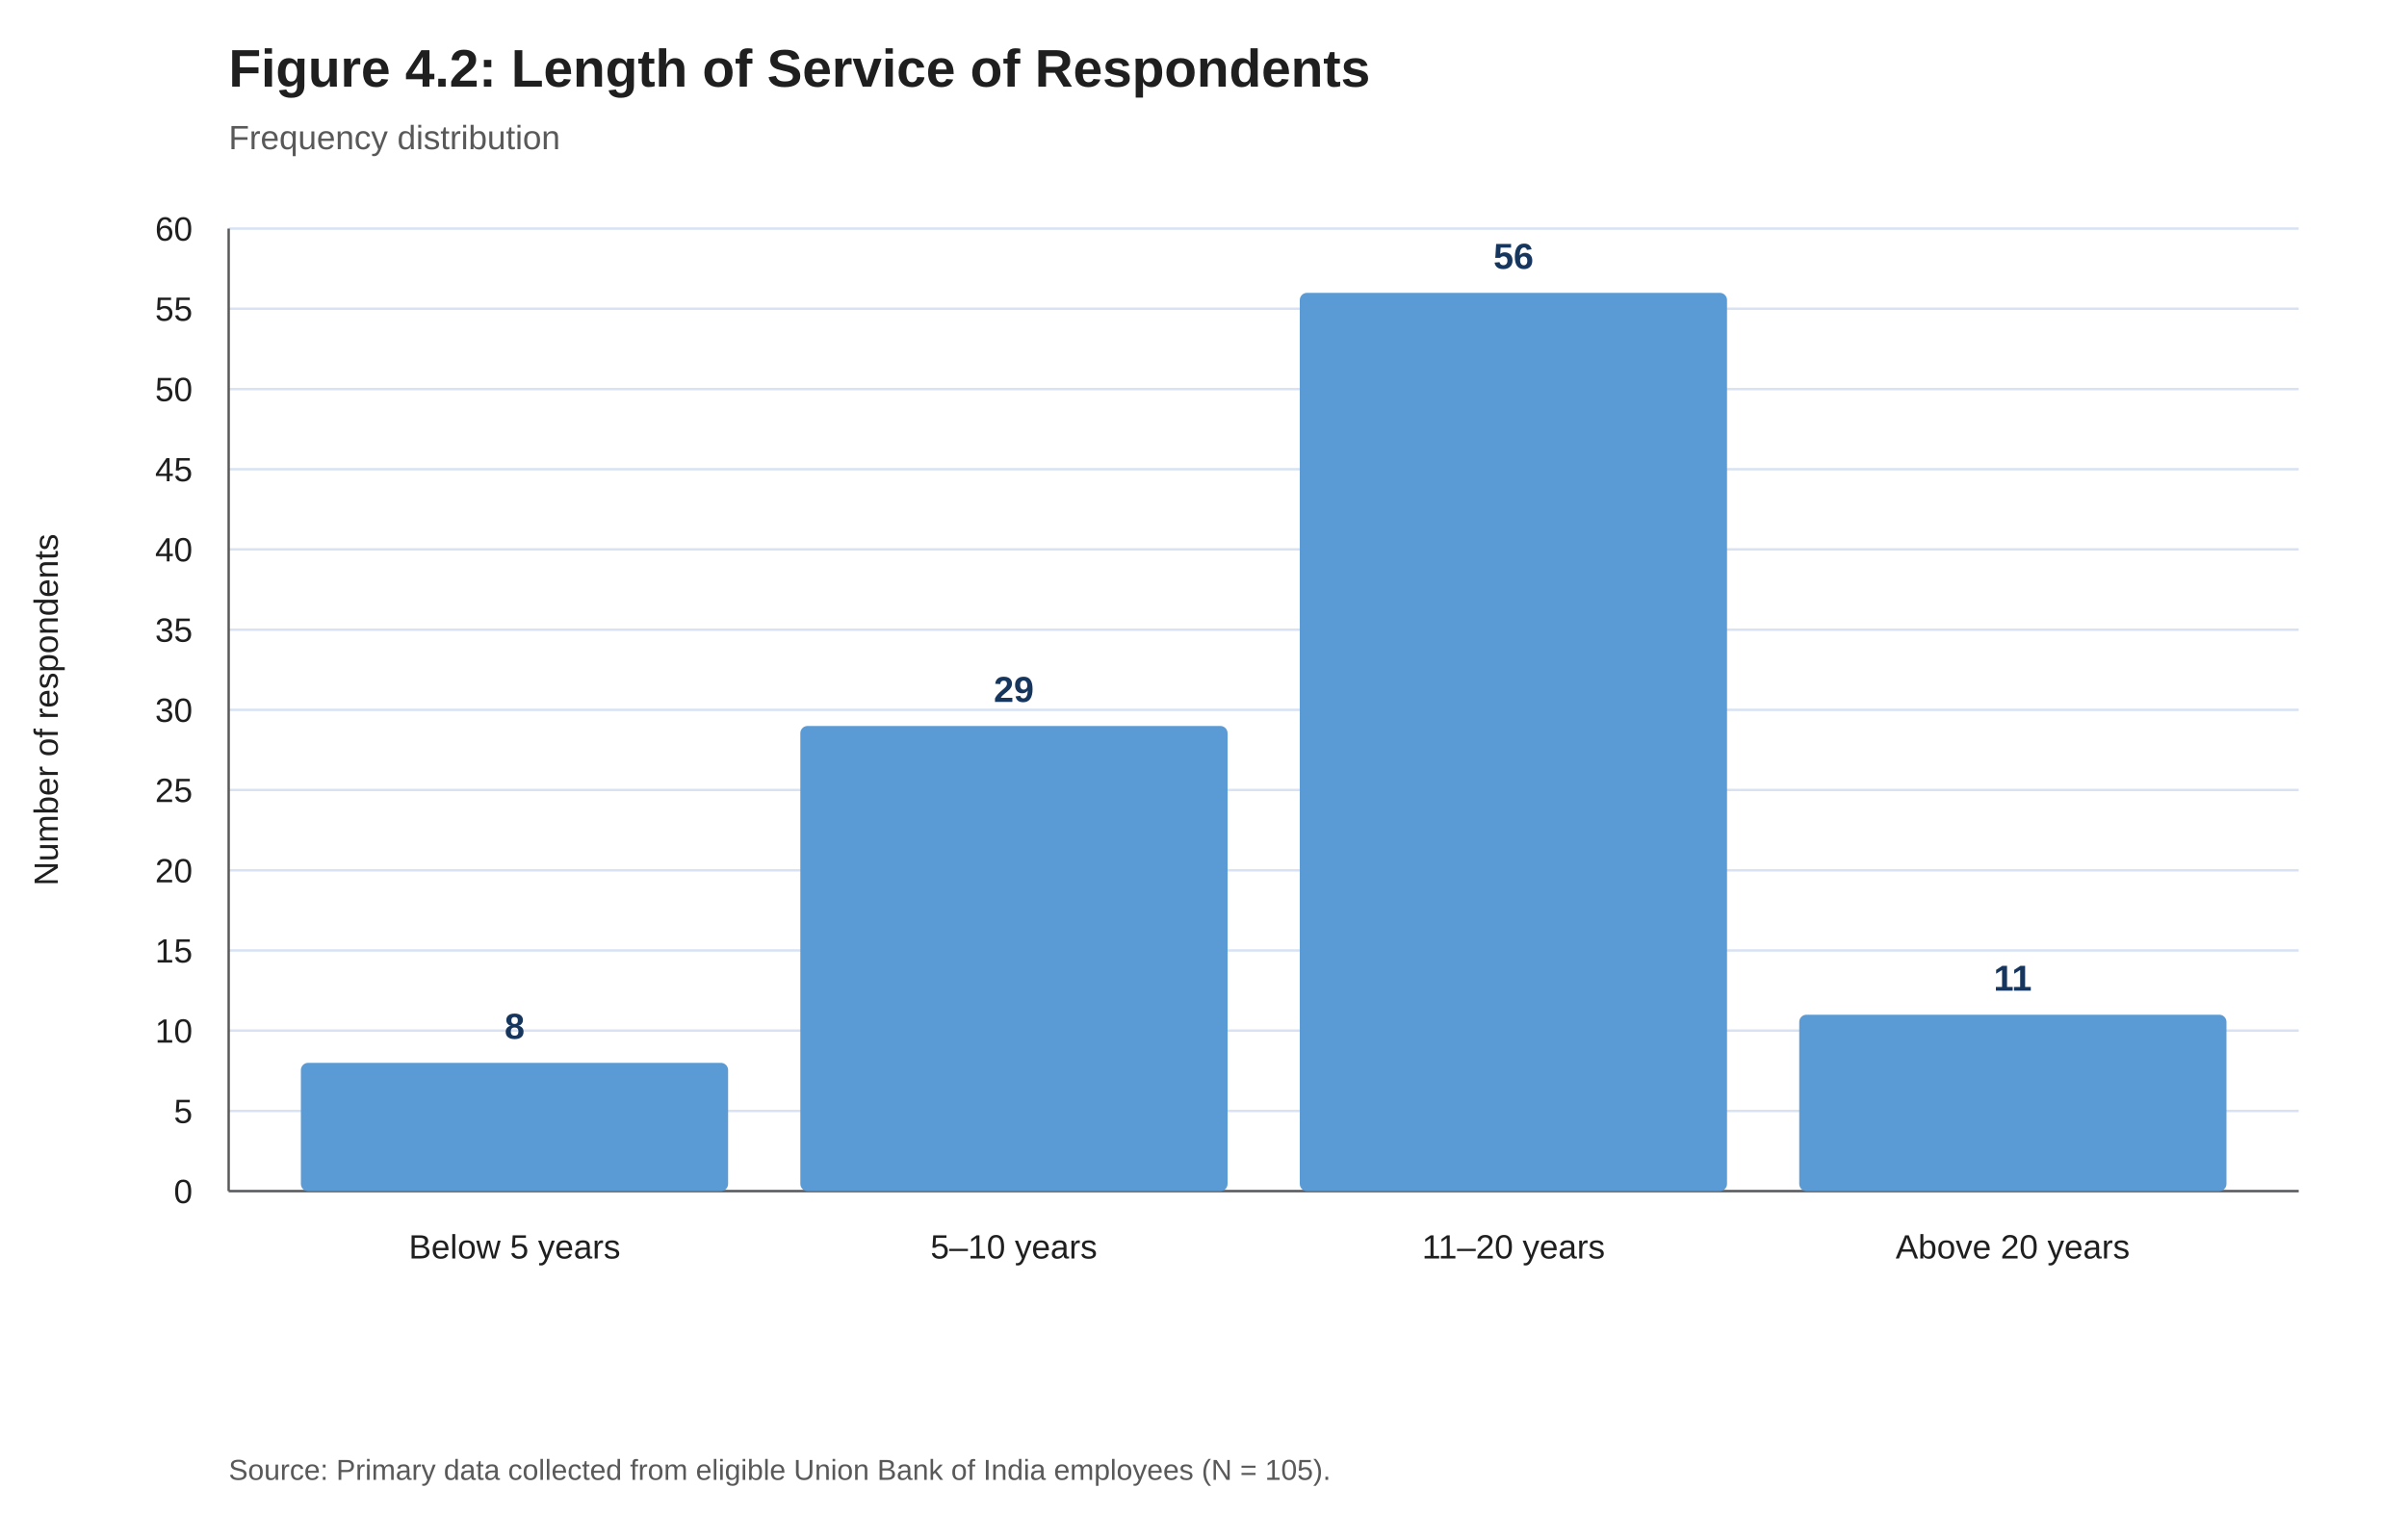
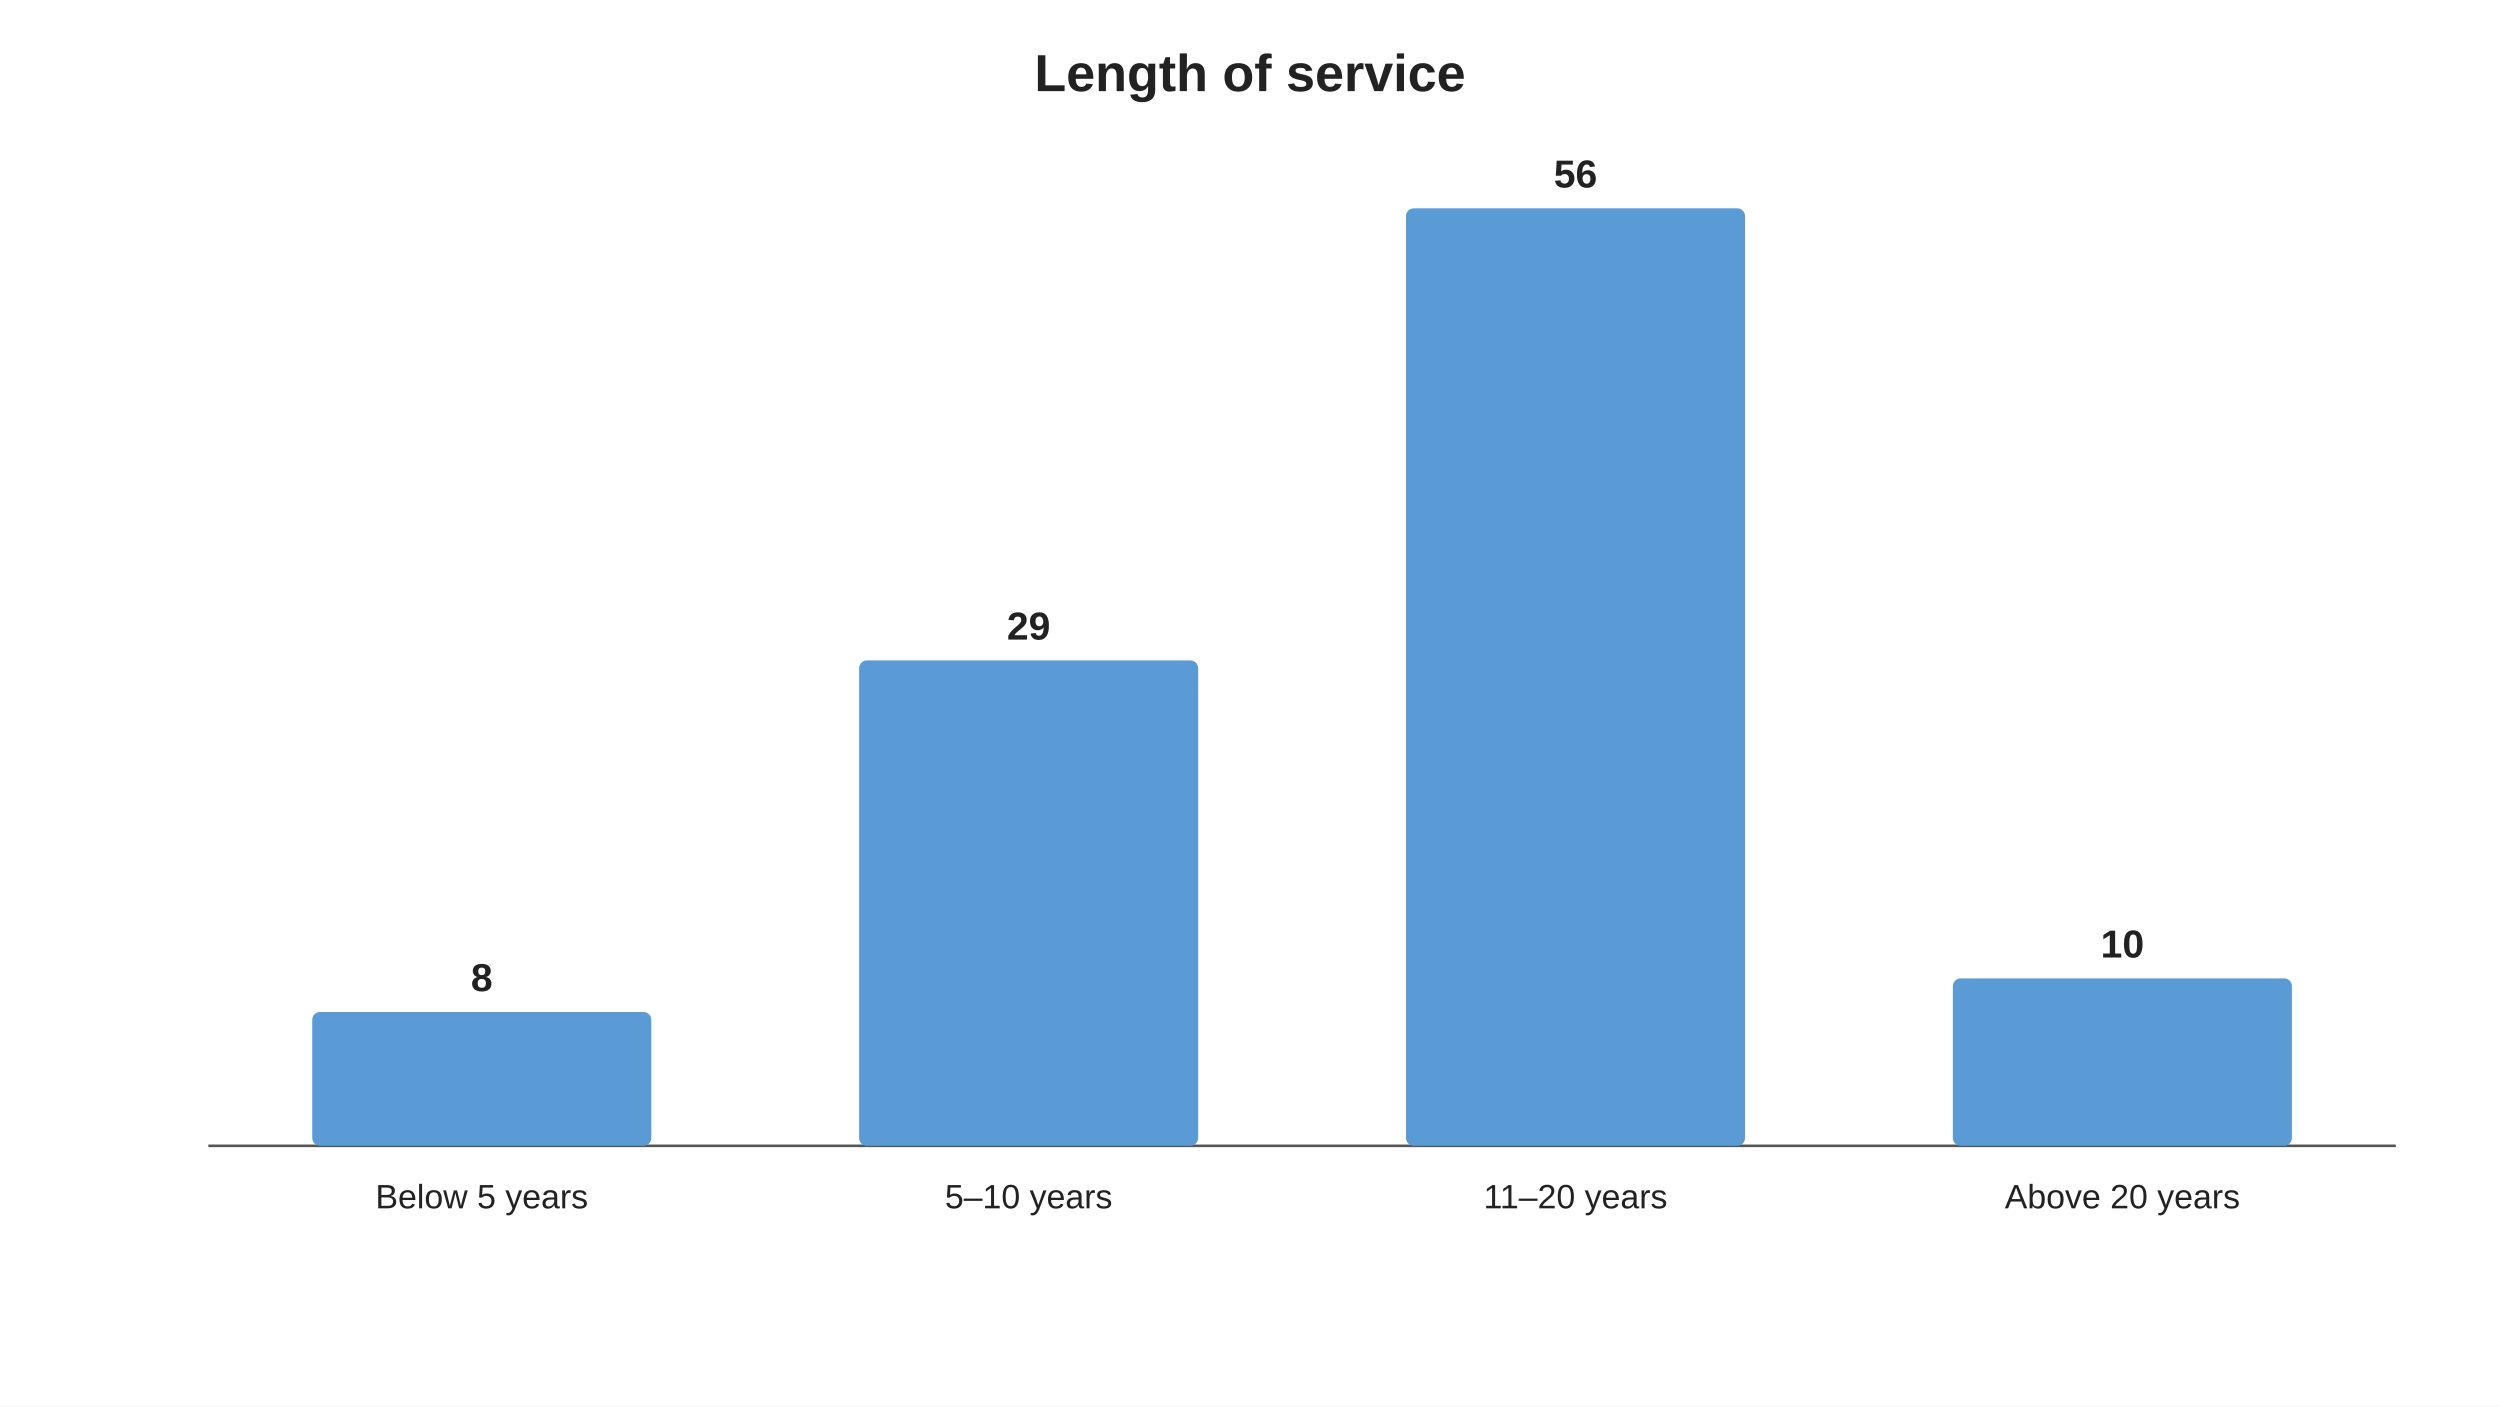
- <svg xmlns="http://www.w3.org/2000/svg" width="1000" height="640" viewBox="0 0 1000 640">
+ <svg xmlns="http://www.w3.org/2000/svg" width="960" height="540" viewBox="0 0 960 540">
+   <style>text{font-family:Arial,sans-serif;fill:#222}.t{font-size:20px;font-weight:bold}.a{font-size:13px}.v{font-size:15px;font-weight:bold}</style>
  <rect width="100%" height="100%" fill="white" />
-   <style>text{font-family:Arial,sans-serif;fill:#1f1f1f}.title{font-size:22px;font-weight:700}.sub{font-size:14px;fill:#595959}.axis{font-size:14px}.label{font-size:14px}.value{font-size:15px;font-weight:700;fill:#17365d}.source{font-size:12px;fill:#595959}</style>
-   <text class="title" x="95" y="36">Figure 4.2: Length of Service of Respondents</text>
-   <text class="sub" x="95" y="62">Frequency distribution</text>
-   <line x1="95" y1="495.0" x2="955" y2="495.0" stroke="#d9e2f3" stroke-width="1" />
-   <text class="axis" x="80" y="500.0" text-anchor="end">0</text>
-   <line x1="95" y1="461.7" x2="955" y2="461.7" stroke="#d9e2f3" stroke-width="1" />
-   <text class="axis" x="80" y="466.7" text-anchor="end">5</text>
-   <line x1="95" y1="428.3" x2="955" y2="428.3" stroke="#d9e2f3" stroke-width="1" />
-   <text class="axis" x="80" y="433.3" text-anchor="end">10</text>
-   <line x1="95" y1="395.0" x2="955" y2="395.0" stroke="#d9e2f3" stroke-width="1" />
-   <text class="axis" x="80" y="400.0" text-anchor="end">15</text>
-   <line x1="95" y1="361.7" x2="955" y2="361.7" stroke="#d9e2f3" stroke-width="1" />
-   <text class="axis" x="80" y="366.7" text-anchor="end">20</text>
-   <line x1="95" y1="328.3" x2="955" y2="328.3" stroke="#d9e2f3" stroke-width="1" />
-   <text class="axis" x="80" y="333.3" text-anchor="end">25</text>
-   <line x1="95" y1="295.0" x2="955" y2="295.0" stroke="#d9e2f3" stroke-width="1" />
-   <text class="axis" x="80" y="300.0" text-anchor="end">30</text>
-   <line x1="95" y1="261.7" x2="955" y2="261.7" stroke="#d9e2f3" stroke-width="1" />
-   <text class="axis" x="80" y="266.7" text-anchor="end">35</text>
-   <line x1="95" y1="228.3" x2="955" y2="228.3" stroke="#d9e2f3" stroke-width="1" />
-   <text class="axis" x="80" y="233.3" text-anchor="end">40</text>
-   <line x1="95" y1="195.0" x2="955" y2="195.0" stroke="#d9e2f3" stroke-width="1" />
-   <text class="axis" x="80" y="200.0" text-anchor="end">45</text>
-   <line x1="95" y1="161.7" x2="955" y2="161.7" stroke="#d9e2f3" stroke-width="1" />
-   <text class="axis" x="80" y="166.7" text-anchor="end">50</text>
-   <line x1="95" y1="128.3" x2="955" y2="128.3" stroke="#d9e2f3" stroke-width="1" />
-   <text class="axis" x="80" y="133.3" text-anchor="end">55</text>
-   <line x1="95" y1="95.0" x2="955" y2="95.0" stroke="#d9e2f3" stroke-width="1" />
-   <text class="axis" x="80" y="100.0" text-anchor="end">60</text>
-   <line x1="95" y1="95" x2="95" y2="495" stroke="#595959" />
-   <line x1="95" y1="495" x2="955" y2="495" stroke="#595959" />
-   <text class="axis" x="24" y="295.0" transform="rotate(-90 24 295.0)" text-anchor="middle">Number of respondents</text>
-   <rect x="125.0" y="441.7" width="177.5" height="53.3" rx="3" fill="#5B9BD5" />
-   <text class="value" x="213.8" y="431.7" text-anchor="middle">8</text>
-   <text class="label" x="213.8" y="523" text-anchor="middle">Below 5 years</text>
-   <rect x="332.5" y="301.7" width="177.5" height="193.3" rx="3" fill="#5B9BD5" />
-   <text class="value" x="421.2" y="291.7" text-anchor="middle">29</text>
-   <text class="label" x="421.2" y="523" text-anchor="middle">5–10 years</text>
-   <rect x="540.0" y="121.7" width="177.5" height="373.3" rx="3" fill="#5B9BD5" />
-   <text class="value" x="628.8" y="111.7" text-anchor="middle">56</text>
-   <text class="label" x="628.8" y="523" text-anchor="middle">11–20 years</text>
-   <rect x="747.5" y="421.7" width="177.5" height="73.3" rx="3" fill="#5B9BD5" />
-   <text class="value" x="836.2" y="411.7" text-anchor="middle">11</text>
-   <text class="label" x="836.2" y="523" text-anchor="middle">Above 20 years</text>
-   <text class="source" x="95" y="615">Source: Primary data collected from eligible Union Bank of India employees (N = 105).</text>
+   <text class="t" x="480.0" y="35" text-anchor="middle">Length of service</text>
+   <line x1="80" y1="440" x2="920" y2="440" stroke="#555" />
+   <rect x="119.9" y="388.6" width="130.2" height="51.4" fill="#5B9BD5" rx="3" />
+   <text class="v" x="185.0" y="380.6" text-anchor="middle">8</text>
+   <text class="a" x="185.0" y="464" text-anchor="middle">Below 5 years</text>
+   <rect x="329.9" y="253.6" width="130.2" height="186.4" fill="#5B9BD5" rx="3" />
+   <text class="v" x="395.0" y="245.6" text-anchor="middle">29</text>
+   <text class="a" x="395.0" y="464" text-anchor="middle">5–10 years</text>
+   <rect x="539.9" y="80.0" width="130.2" height="360.0" fill="#5B9BD5" rx="3" />
+   <text class="v" x="605.0" y="72.0" text-anchor="middle">56</text>
+   <text class="a" x="605.0" y="464" text-anchor="middle">11–20 years</text>
+   <rect x="749.9" y="375.7" width="130.2" height="64.3" fill="#5B9BD5" rx="3" />
+   <text class="v" x="815.0" y="367.7" text-anchor="middle">10</text>
+   <text class="a" x="815.0" y="464" text-anchor="middle">Above 20 years</text>
</svg>
